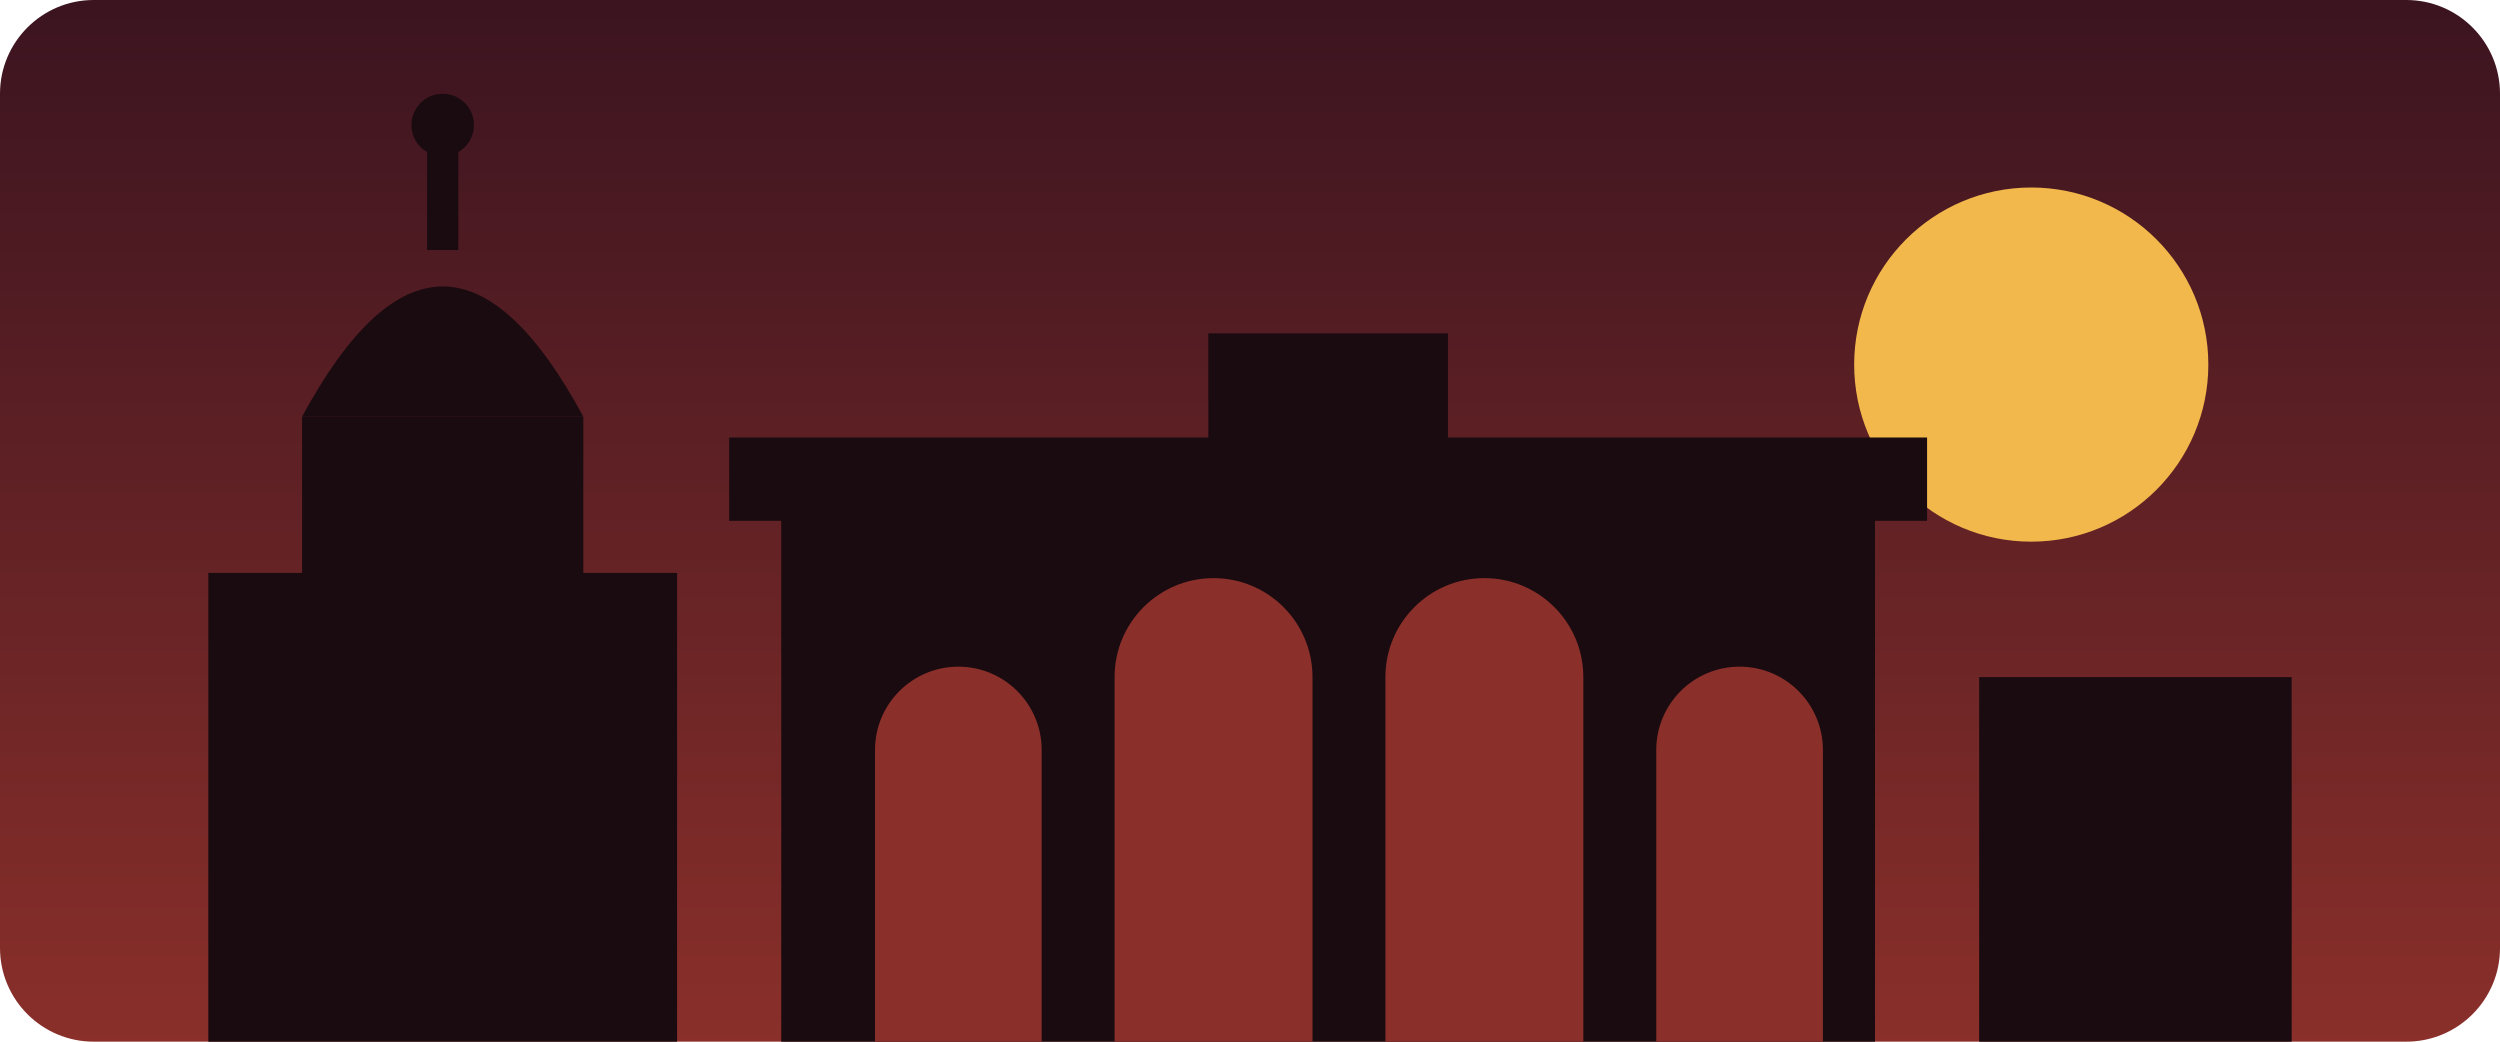
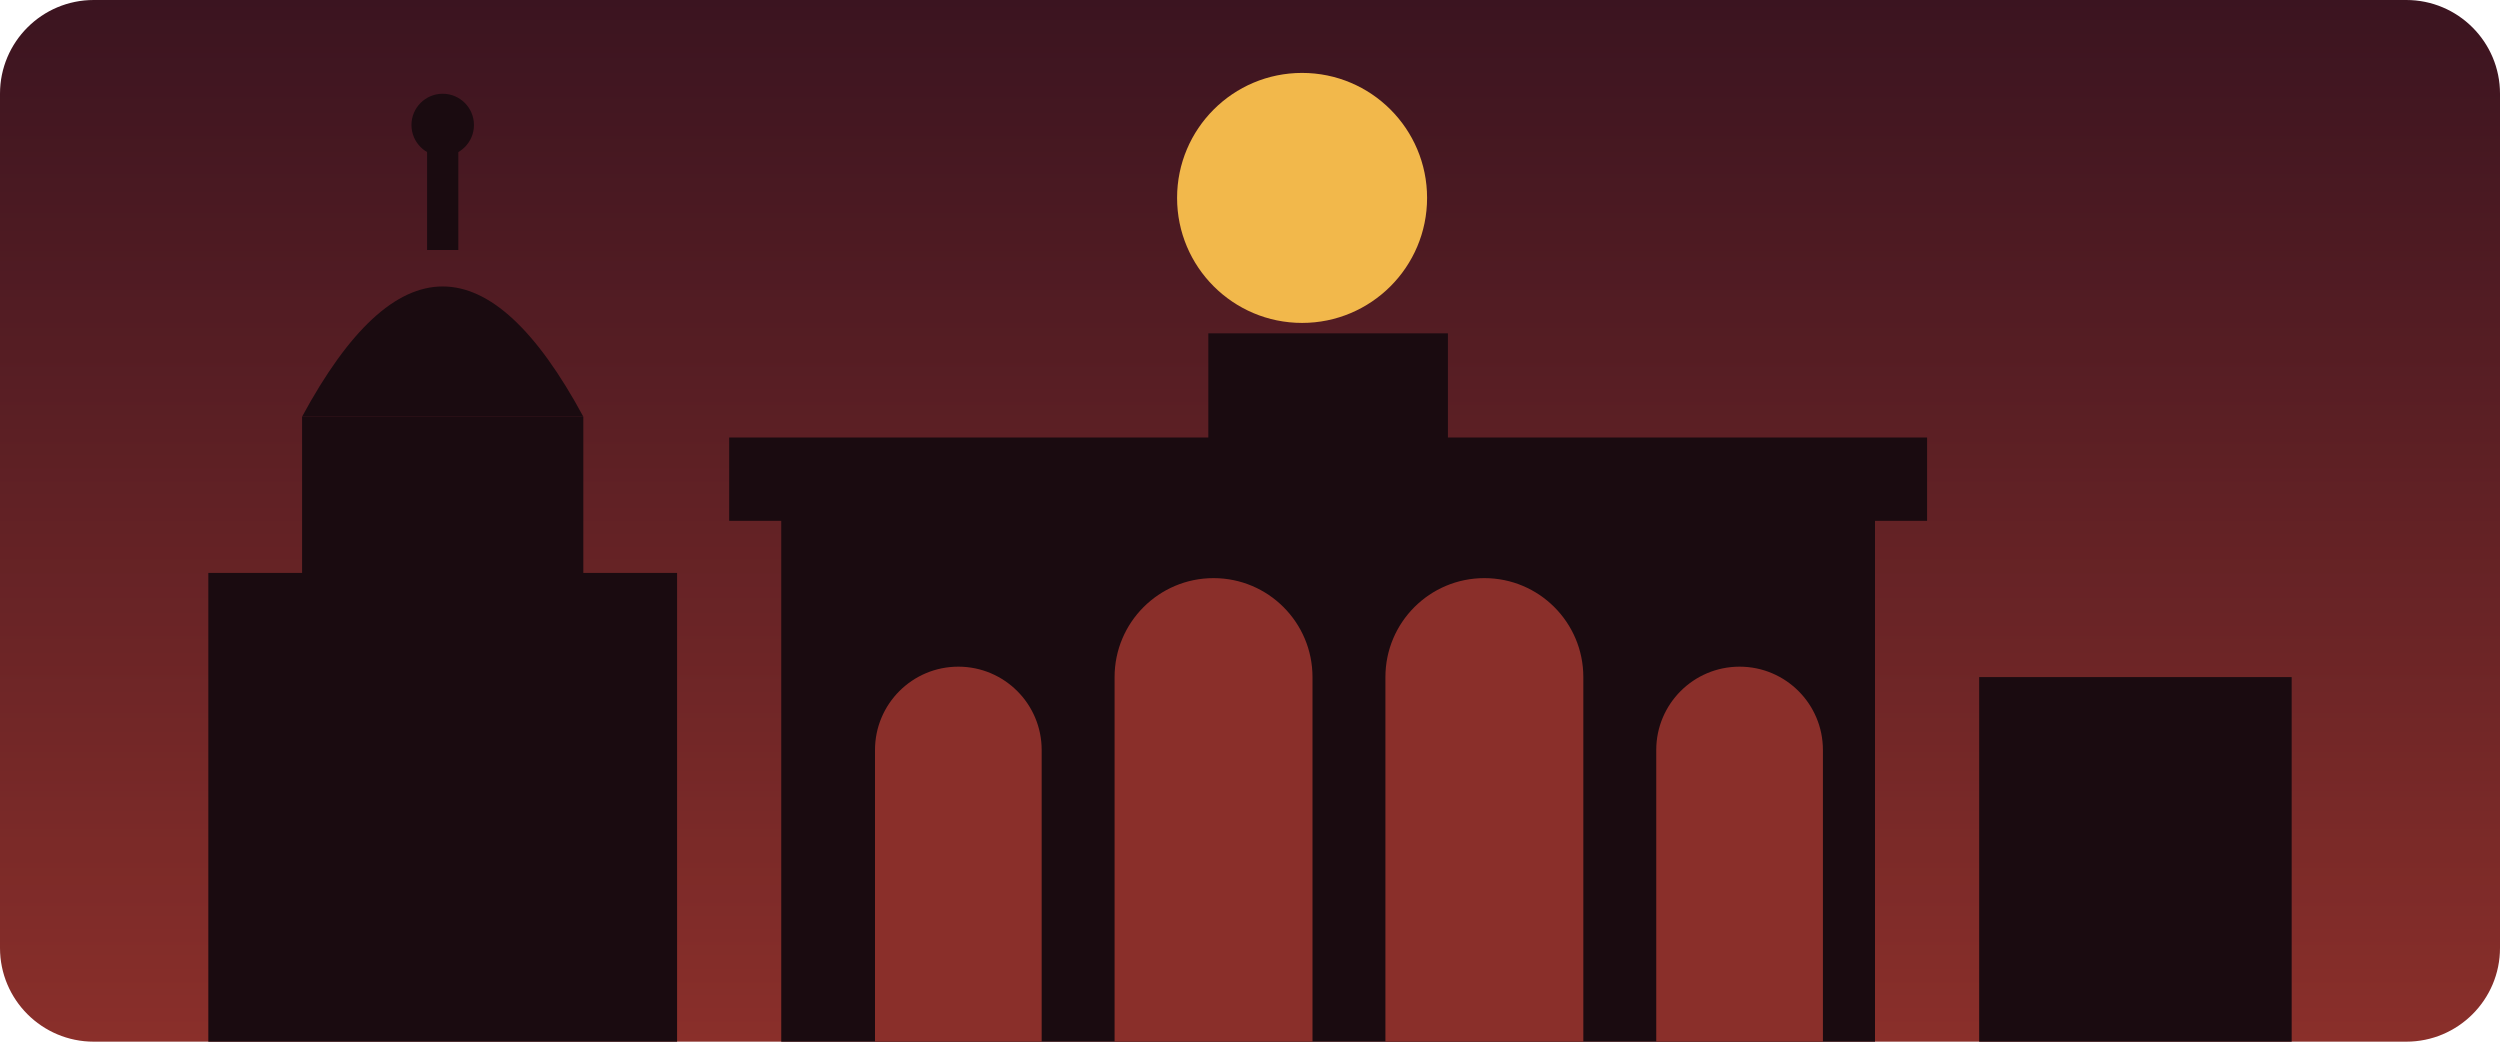
<svg xmlns="http://www.w3.org/2000/svg" viewBox="0 0 480 200" width="480" height="200">
  <defs>
    <linearGradient id="sky" x1="0" y1="0" x2="0" y2="1">
      <stop offset="0" stop-color="#3b1420" />
      <stop offset="1" stop-color="#8a2f2a" />
    </linearGradient>
  </defs>
  <rect width="480" height="200" rx="18" fill="url(#sky)" />
-   <circle cx="390" cy="70" r="34" fill="#f2b84b" />
+   <circle cx="250" cy="38" r="24" fill="#f2b84b" />
  <g fill="#1a0b10">
    <rect x="40" y="110" width="90" height="90" />
    <rect x="58" y="80" width="54" height="34" />
    <path d="M58 80 Q85 30 112 80 Z" />
    <rect x="82" y="26" width="6" height="22" />
    <circle cx="85" cy="24" r="6" />
    <rect x="150" y="96" width="210" height="104" />
    <rect x="140" y="84" width="230" height="16" />
    <rect x="232" y="64" width="46" height="22" />
    <rect x="380" y="130" width="60" height="70" />
  </g>
  <g fill="#8a2f2a">
    <path d="M168 200 v-56 a16 16 0 0 1 32 0 v56 z" />
    <path d="M214 200 v-70 a19 19 0 0 1 38 0 v70 z" />
    <path d="M266 200 v-70 a19 19 0 0 1 38 0 v70 z" />
    <path d="M318 200 v-56 a16 16 0 0 1 32 0 v56 z" />
  </g>
</svg>
